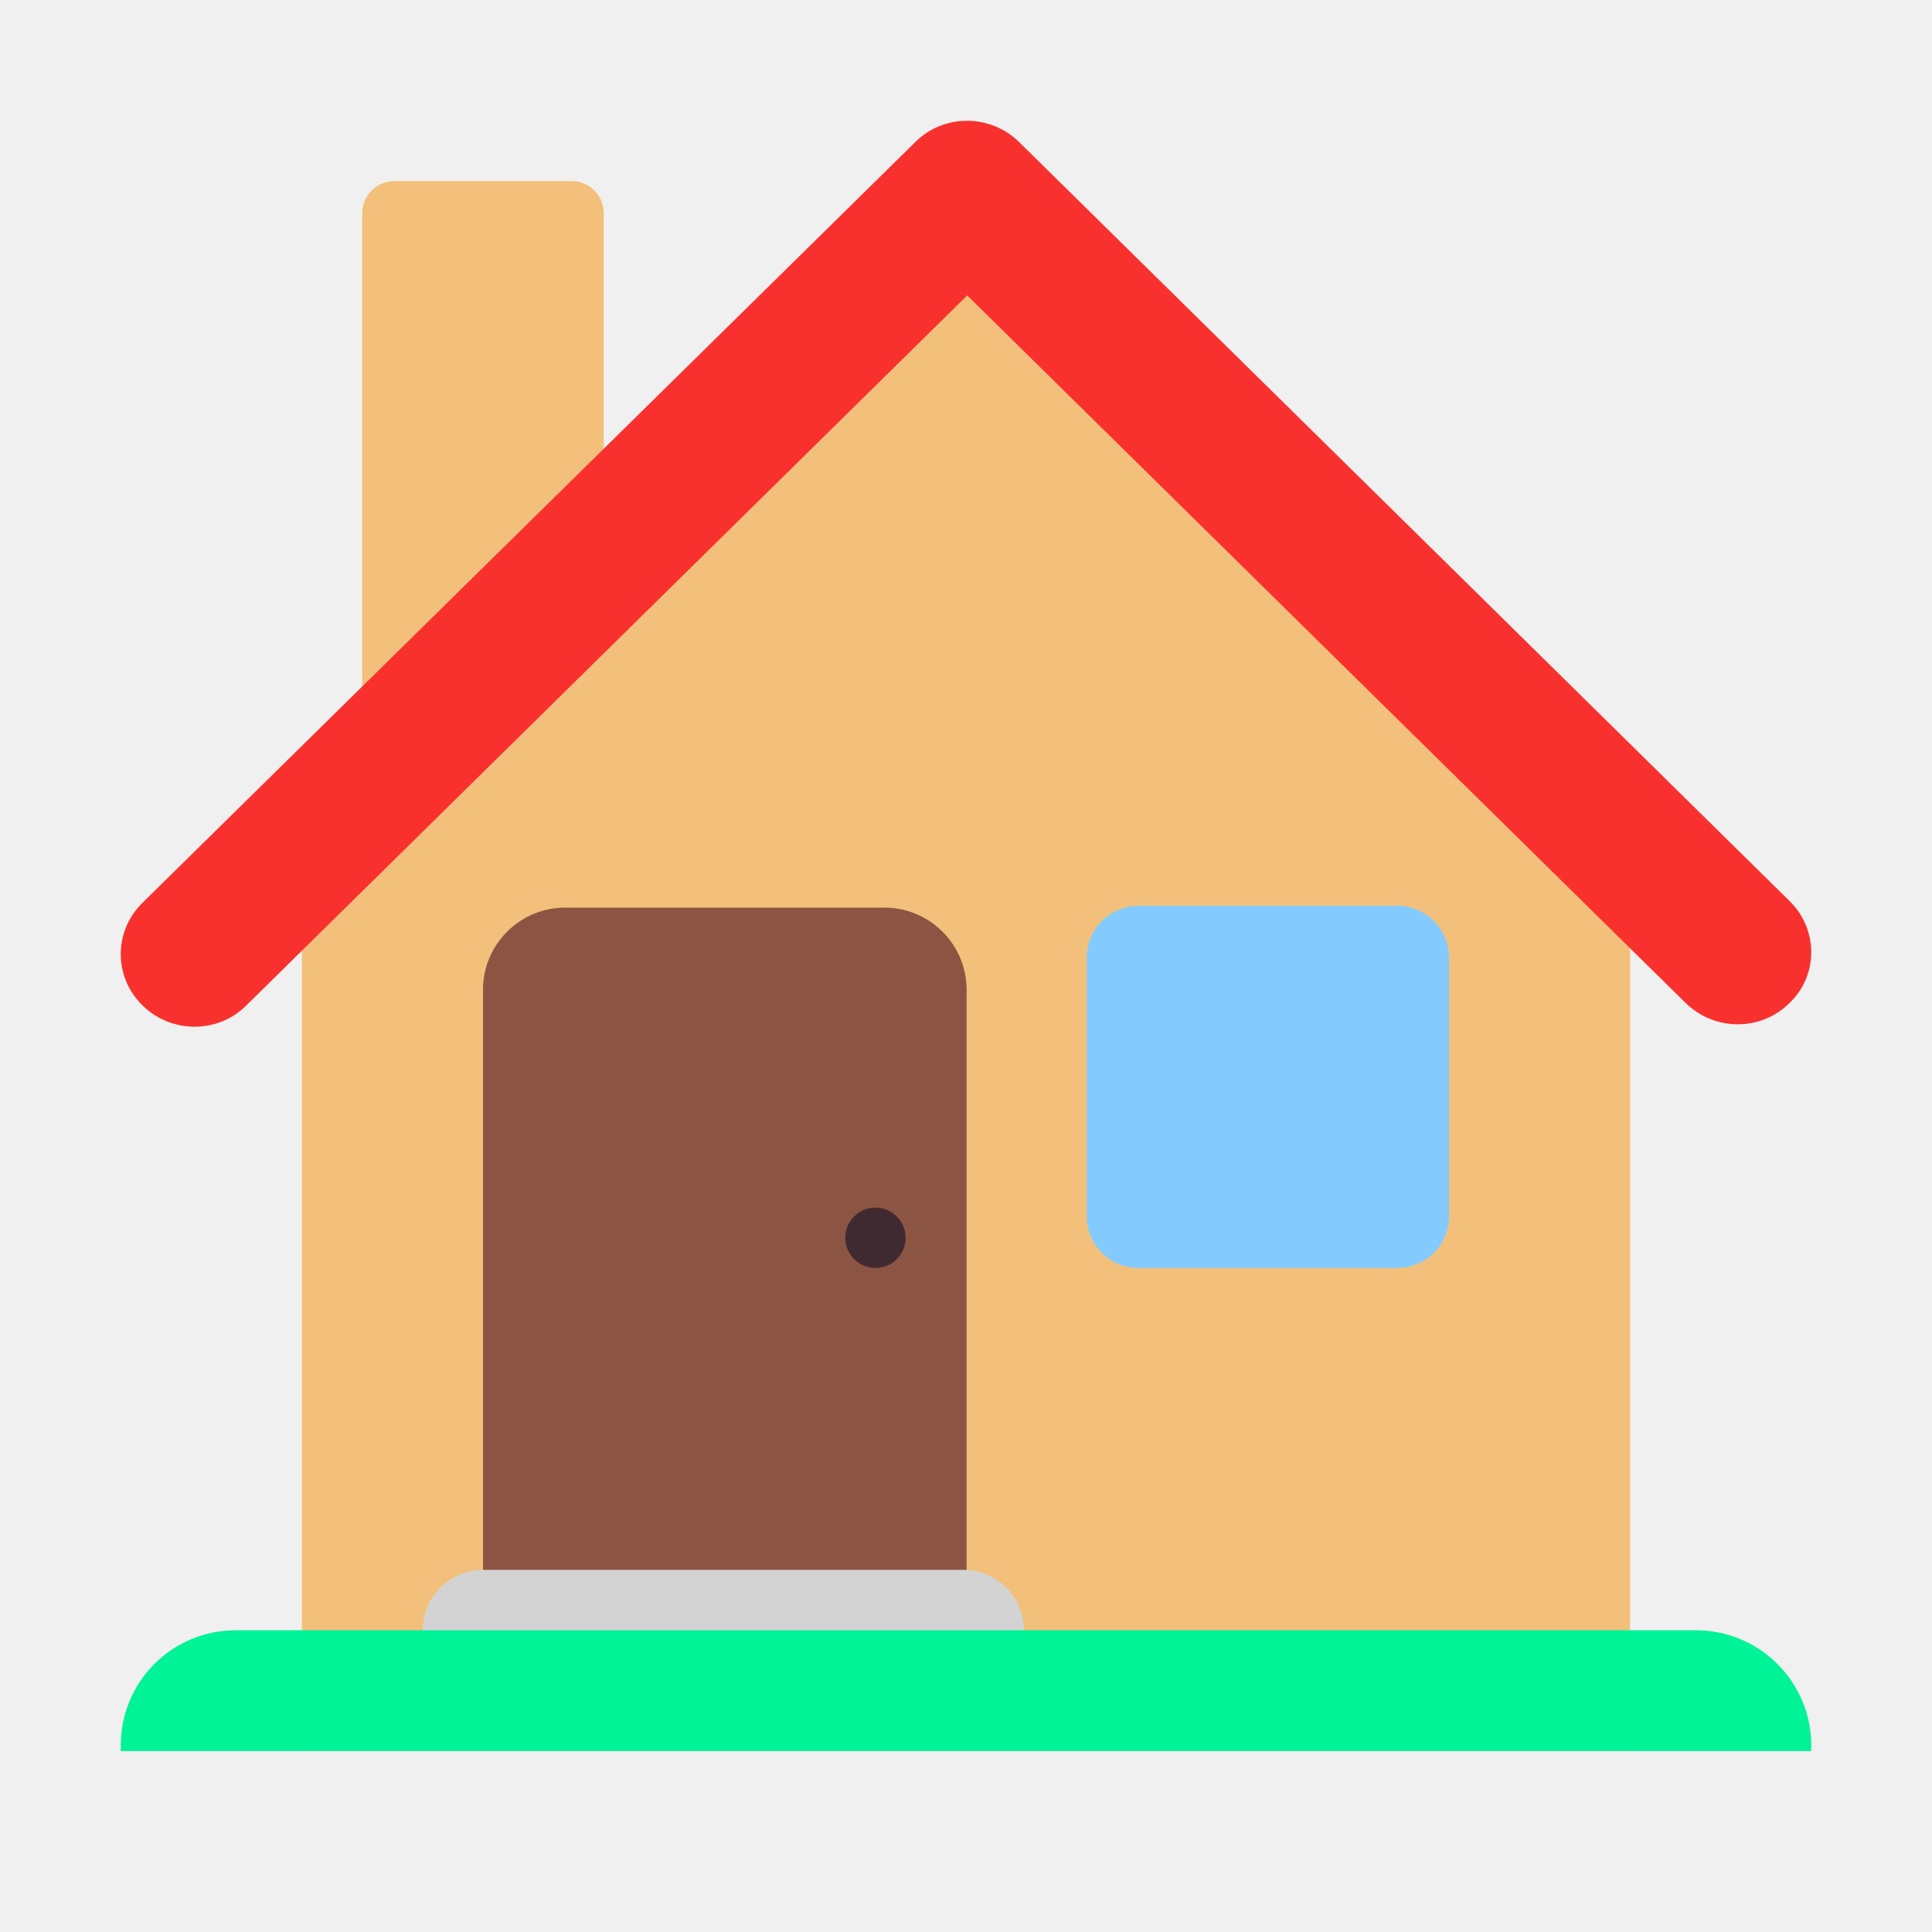
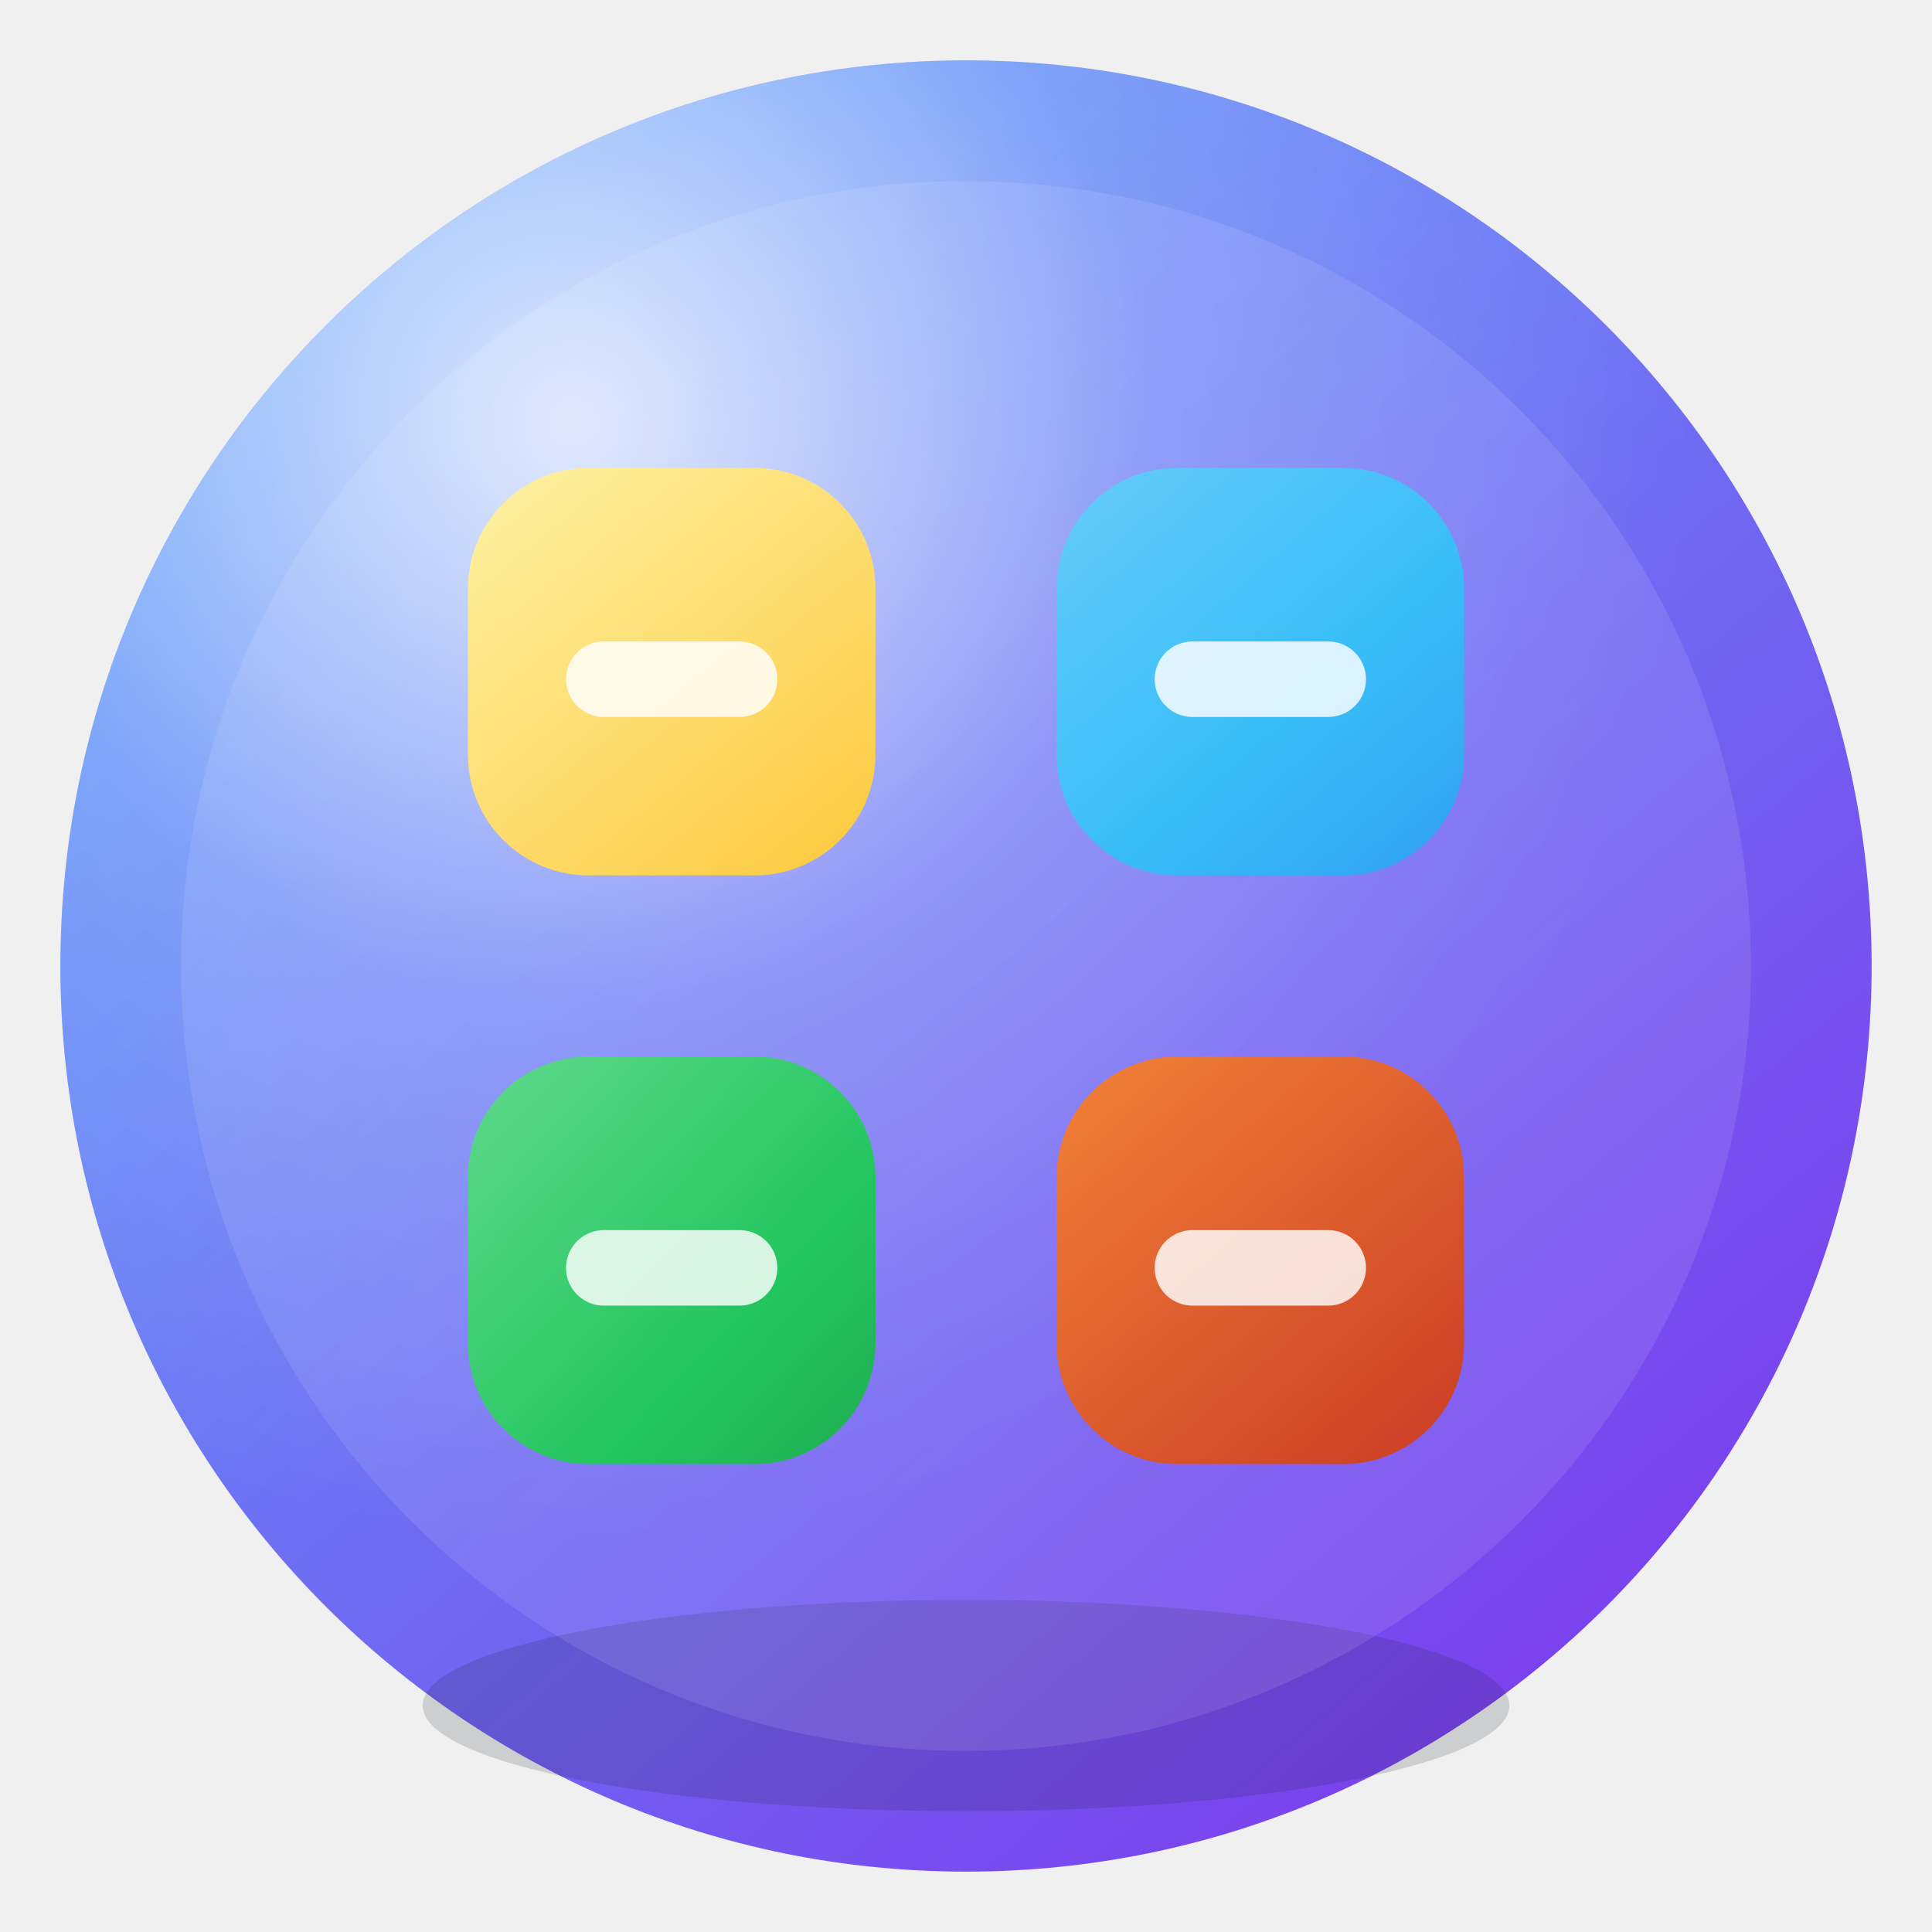
- <svg xmlns="http://www.w3.org/2000/svg" width="1em" height="1em" viewBox="0 0 32 32">
-   <g fill="none">
-     <path fill="#F3C07B" fill-rule="evenodd" d="M10 8.834V3.523A.53.53 0 0 0 9.467 3H6.543A.53.53 0 0 0 6 3.523v8.646l-1 .833v16h22v-15L16.07 3.772z" clip-rule="evenodd" />
-     <path fill="#8C5543" d="M15.92 27.003H8.08c-.04 0-.08-.04-.08-.08v-10.53c0-.75.61-1.36 1.36-1.36h5.29c.75 0 1.36.61 1.36 1.36v10.53c-.01.04-.05.08-.09.08" />
-     <path fill="#402A32" d="M14.5 21.002a.5.5 0 1 0 0-1a.5.5 0 0 0 0 1" />
-     <path fill="#D3D3D3" d="M15.96 28.002H8c-.55 0-1-.45-1-1s.45-1 1-1h7.96c.55 0 1 .45 1 1s-.45 1-1 1" />
-     <path fill="#00F397" d="M30 29.002H2v-.09c0-1.06.85-1.91 1.91-1.91h24.18c1.05 0 1.91.85 1.91 1.91z" />
-     <path fill="#F8312F" d="m16.88 2.353l12.76 12.57c.48.47.48 1.23 0 1.69c-.47.47-1.24.47-1.72 0l-11.9-11.72l-11.94 11.76c-.47.47-1.24.47-1.72 0s-.48-1.23 0-1.7l12.8-12.6c.47-.47 1.24-.47 1.72 0" />
-     <path fill="#83CBFF" d="M23.14 21.002h-4.28c-.48 0-.86-.38-.86-.86v-4.28c0-.47.38-.86.86-.86h4.28c.47 0 .86.38.86.86v4.28c0 .48-.38.86-.86.86" />
-   </g>
+ <svg xmlns="http://www.w3.org/2000/svg" viewBox="0 0 128 128">
+   <defs>
+     <linearGradient id="bg" x1="18" y1="10" x2="110" y2="118" gradientUnits="userSpaceOnUse">
+       <stop stop-color="#60A5FA" />
+       <stop offset="1" stop-color="#7C3AED" />
+     </linearGradient>
+     <radialGradient id="shine" cx="38" cy="28" r="74" gradientUnits="userSpaceOnUse">
+       <stop stop-color="#FFFFFF" stop-opacity="0.78" />
+       <stop offset="0.52" stop-color="#FFFFFF" stop-opacity="0.16" />
+       <stop offset="1" stop-color="#FFFFFF" stop-opacity="0" />
+     </radialGradient>
+     <linearGradient id="gold" x1="31" y1="25" x2="96" y2="104" gradientUnits="userSpaceOnUse">
+       <stop stop-color="#FFF7B2" />
+       <stop offset="0.5" stop-color="#FBBF24" />
+       <stop offset="1" stop-color="#B45309" />
+     </linearGradient>
+     <linearGradient id="silver" x1="28" y1="22" x2="101" y2="105" gradientUnits="userSpaceOnUse">
+       <stop stop-color="#FFFFFF" />
+       <stop offset="0.55" stop-color="#D8E3F0" />
+       <stop offset="1" stop-color="#7C8EA5" />
+     </linearGradient>
+     <linearGradient id="green" x1="21" y1="25" x2="105" y2="105" gradientUnits="userSpaceOnUse">
+       <stop stop-color="#BBF7D0" />
+       <stop offset="0.55" stop-color="#22C55E" />
+       <stop offset="1" stop-color="#166534" />
+     </linearGradient>
+     <linearGradient id="warm" x1="25" y1="18" x2="106" y2="112" gradientUnits="userSpaceOnUse">
+       <stop stop-color="#FED7AA" />
+       <stop offset="0.48" stop-color="#FB923C" />
+       <stop offset="1" stop-color="#B91C1C" />
+     </linearGradient>
+     <linearGradient id="blue" x1="24" y1="18" x2="106" y2="112" gradientUnits="userSpaceOnUse">
+       <stop stop-color="#BAE6FD" />
+       <stop offset="0.5" stop-color="#38BDF8" />
+       <stop offset="1" stop-color="#1D4ED8" />
+     </linearGradient>
+   </defs>
+   <circle cx="64" cy="64" r="60" fill="url(#bg)" />
+   <circle cx="64" cy="64" r="60" fill="url(#shine)" />
+   <ellipse cx="64" cy="113" rx="36" ry="7" fill="#111827" opacity="0.16" />
+   <circle cx="64" cy="64" r="52" fill="#FFFFFF" opacity="0.10" />
+   <rect x="31" y="31" width="27" height="27" rx="8" fill="url(#gold)" />
+   <rect x="70" y="31" width="27" height="27" rx="8" fill="url(#blue)" />
+   <rect x="31" y="70" width="27" height="27" rx="8" fill="url(#green)" />
+   <rect x="70" y="70" width="27" height="27" rx="8" fill="url(#warm)" />
+   <path d="M40 45h9M79 45h9M40 84h9M79 84h9" stroke="#fff" stroke-width="5" stroke-linecap="round" opacity=".82" />
</svg>
